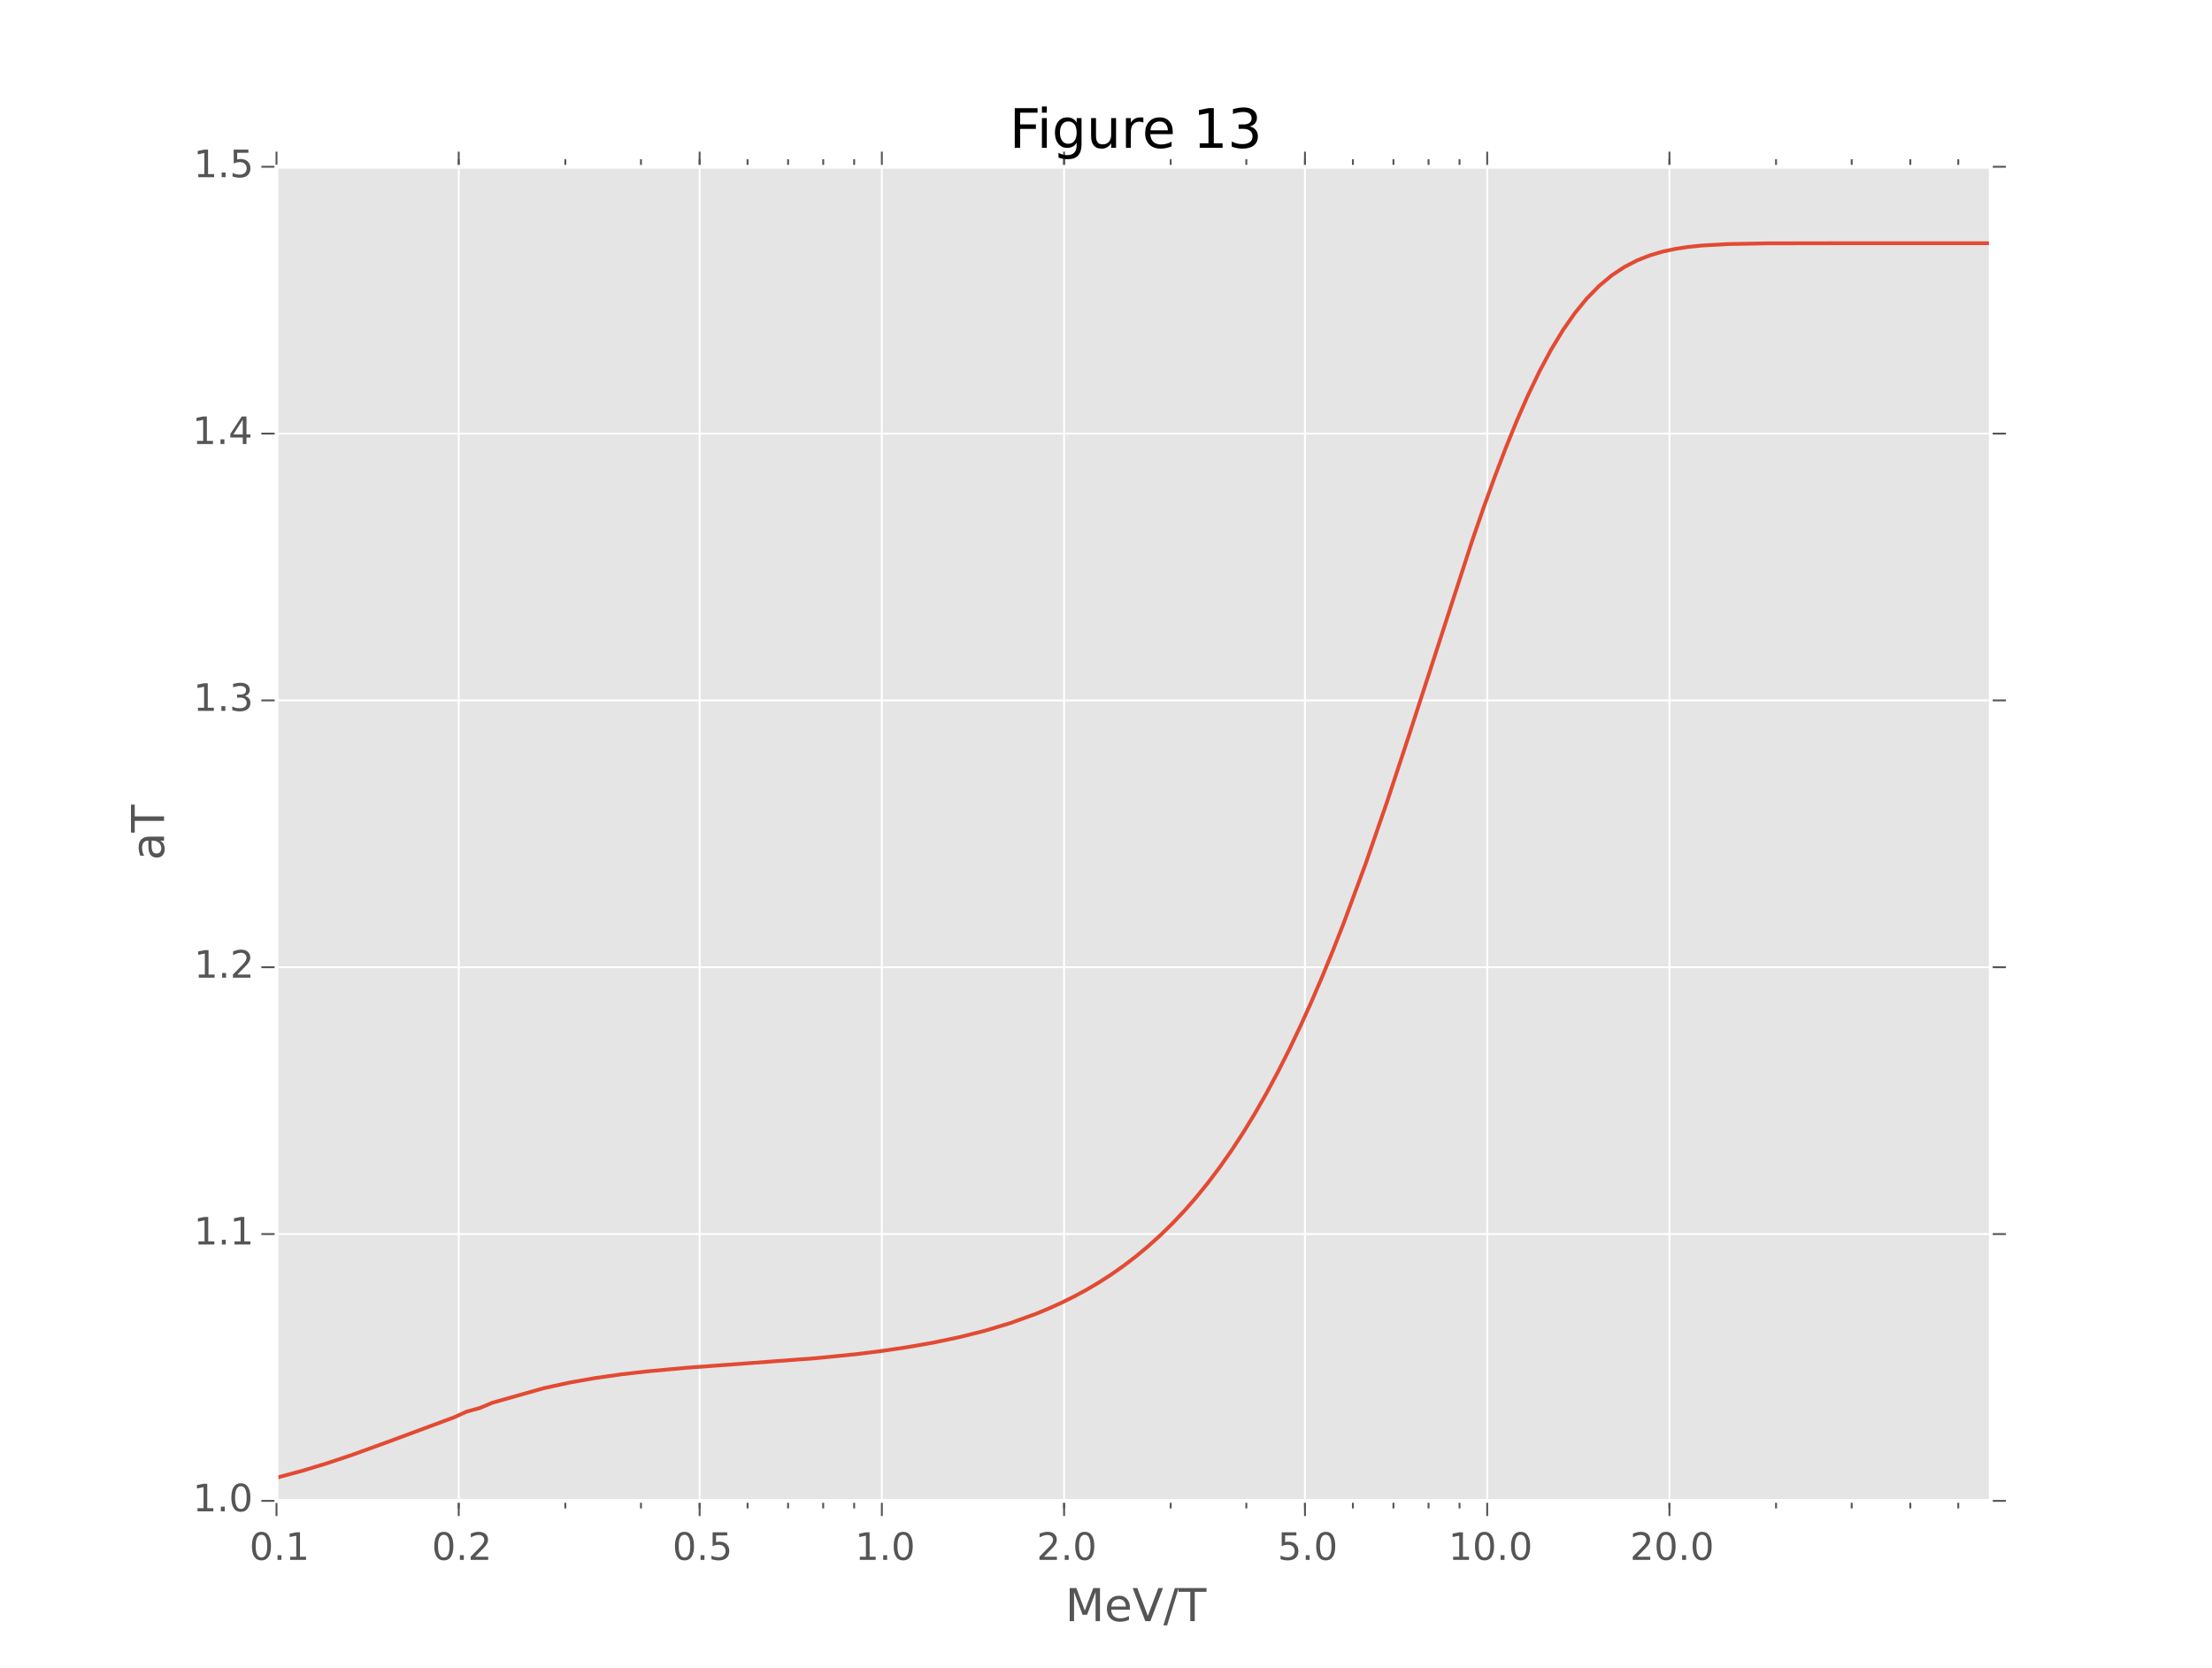
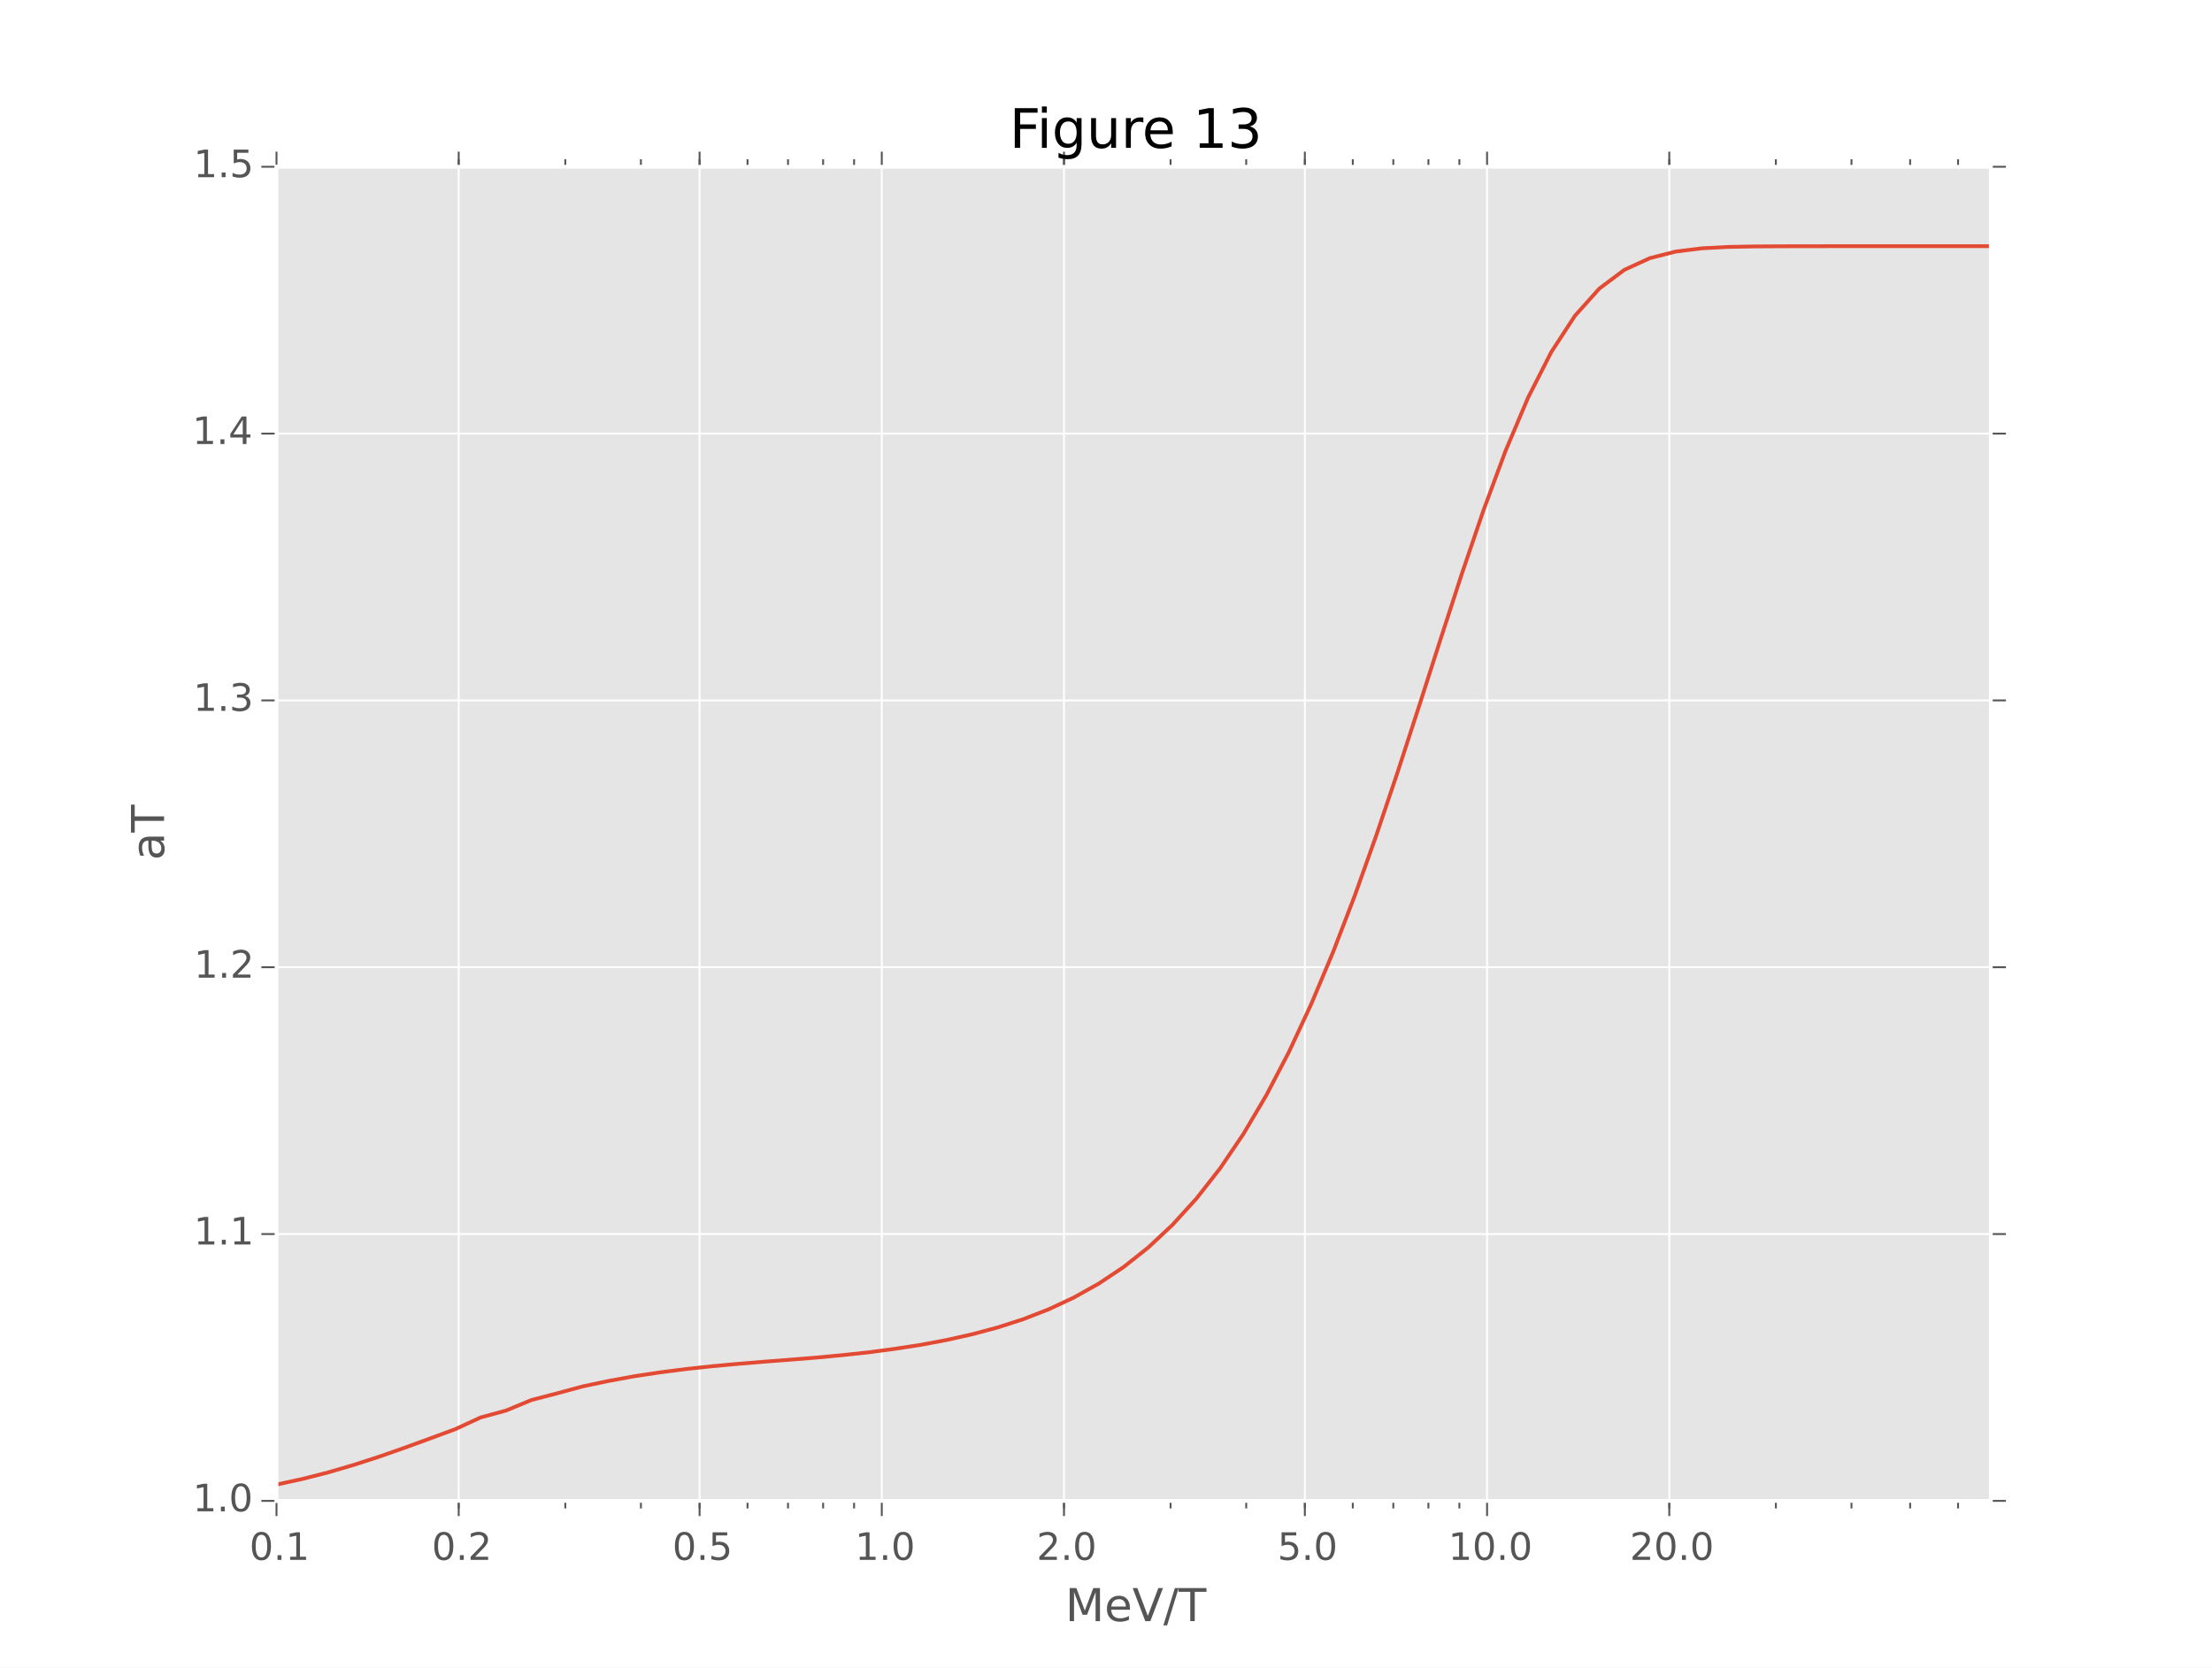
<svg xmlns="http://www.w3.org/2000/svg" xmlns:xlink="http://www.w3.org/1999/xlink" height="441pt" version="1.1" viewBox="0 0 585 441" width="585pt">
  <defs>
    <style type="text/css">
*{stroke-linecap:butt;stroke-linejoin:round;}
  </style>
  </defs>
  <g id="figure_1">
    <g id="patch_1">
      <path d=" M0 441 L585 441 L585 0 L0 0 z " style="fill:#ffffff;" />
    </g>
    <g id="axes_1">
      <g id="patch_2">
        <path d=" M73.125 396.9 L526.5 396.9 L526.5 44.1 L73.125 44.1 z " style="fill:#e5e5e5;" />
      </g>
      <g id="matplotlib.axis_1">
        <g id="xtick_1">
          <g id="line2d_1">
            <path clip-path="url(#p5873ec822d)" d=" M73.125 396.9 L73.125 44.1" style="fill:none;stroke:#ffffff;stroke-linecap:square;stroke-width:0.5;" />
          </g>
          <g id="line2d_2">
            <defs>
              <path d=" M0 0 L0 4" id="m64c3aef5f4" style="stroke:#555555;stroke-width:0.5;" />
            </defs>
            <g>
              <use style="fill:#555555;stroke:#555555;stroke-width:0.5;" x="73.125" xlink:href="#m64c3aef5f4" y="396.9" />
            </g>
          </g>
          <g id="line2d_3">
            <defs>
              <path d=" M0 0 L0 -4" id="m91191bb255" style="stroke:#555555;stroke-width:0.5;" />
            </defs>
            <g>
              <use style="fill:#555555;stroke:#555555;stroke-width:0.5;" x="73.125" xlink:href="#m91191bb255" y="44.1" />
            </g>
          </g>
          <g id="text_1">
            <defs>
              <path d=" M31.781 66.406 Q24.172 66.406 20.328 58.906 Q16.5 51.422 16.5 36.375 Q16.5 21.391 20.328 13.891 Q24.172 6.391 31.781 6.391 Q39.453 6.391 43.281 13.891 Q47.125 21.391 47.125 36.375 Q47.125 51.422 43.281 58.906 Q39.453 66.406 31.781 66.406 M31.781 74.219 Q44.047 74.219 50.516 64.516 Q56.984 54.828 56.984 36.375 Q56.984 17.969 50.516 8.266 Q44.047 -1.422 31.781 -1.422 Q19.531 -1.422 13.062 8.266 Q6.594 17.969 6.594 36.375 Q6.594 54.828 13.062 64.516 Q19.531 74.219 31.781 74.219" id="BitstreamVeraSans-Roman-30" />
              <path d=" M12.406 8.297 L28.516 8.297 L28.516 63.922 L10.984 60.406 L10.984 69.391 L28.422 72.906 L38.281 72.906 L38.281 8.297 L54.391 8.297 L54.391 0 L12.406 0 z " id="BitstreamVeraSans-Roman-31" />
              <path d=" M10.688 12.406 L21 12.406 L21 0 L10.688 0 z " id="BitstreamVeraSans-Roman-2e" />
            </defs>
            <g style="fill:#555555;" transform="translate(65.96484 412.4984)scale(0.1 -0.1)">
              <use xlink:href="#BitstreamVeraSans-Roman-30" />
              <use x="63.623" xlink:href="#BitstreamVeraSans-Roman-2e" />
              <use x="95.41" xlink:href="#BitstreamVeraSans-Roman-31" />
            </g>
          </g>
        </g>
        <g id="xtick_2">
          <g id="line2d_4">
-             <path clip-path="url(#p5873ec822d)" d=" M121.319 396.9 L121.319 44.1" style="fill:none;stroke:#ffffff;stroke-linecap:square;stroke-width:0.5;" />
+             <path clip-path="url(#p5873ec822d)" d=" M121.313 396.9 L121.313 44.1" style="fill:none;stroke:#ffffff;stroke-linecap:square;stroke-width:0.5;" />
          </g>
          <g id="line2d_5">
            <g>
-               <use style="fill:#555555;stroke:#555555;stroke-width:0.5;" x="121.319" xlink:href="#m64c3aef5f4" y="396.9" />
+               <use style="fill:#555555;stroke:#555555;stroke-width:0.5;" x="121.313" xlink:href="#m64c3aef5f4" y="396.9" />
            </g>
          </g>
          <g id="line2d_6">
            <g>
-               <use style="fill:#555555;stroke:#555555;stroke-width:0.5;" x="121.319" xlink:href="#m91191bb255" y="44.1" />
+               <use style="fill:#555555;stroke:#555555;stroke-width:0.5;" x="121.313" xlink:href="#m91191bb255" y="44.1" />
            </g>
          </g>
          <g id="text_2">
            <defs>
              <path d=" M19.188 8.297 L53.609 8.297 L53.609 0 L7.328 0 L7.328 8.297 Q12.938 14.109 22.625 23.891 Q32.328 33.688 34.812 36.531 Q39.547 41.844 41.422 45.531 Q43.312 49.219 43.312 52.781 Q43.312 58.594 39.234 62.25 Q35.156 65.922 28.609 65.922 Q23.969 65.922 18.812 64.312 Q13.672 62.703 7.812 59.422 L7.812 69.391 Q13.766 71.781 18.938 73 Q24.125 74.219 28.422 74.219 Q39.75 74.219 46.484 68.547 Q53.219 62.891 53.219 53.422 Q53.219 48.922 51.531 44.891 Q49.859 40.875 45.406 35.406 Q44.188 33.984 37.641 27.219 Q31.109 20.453 19.188 8.297" id="BitstreamVeraSans-Roman-32" />
            </defs>
-             <g style="fill:#555555;" transform="translate(114.1977 412.4984)scale(0.1 -0.1)">
+             <g style="fill:#555555;" transform="translate(114.1921 412.4984)scale(0.1 -0.1)">
              <use xlink:href="#BitstreamVeraSans-Roman-30" />
              <use x="63.623" xlink:href="#BitstreamVeraSans-Roman-2e" />
              <use x="95.41" xlink:href="#BitstreamVeraSans-Roman-32" />
            </g>
          </g>
        </g>
        <g id="xtick_3">
          <g id="line2d_7">
-             <path clip-path="url(#p5873ec822d)" d=" M185.027 396.9 L185.027 44.1" style="fill:none;stroke:#ffffff;stroke-linecap:square;stroke-width:0.5;" />
+             <path clip-path="url(#p5873ec822d)" d=" M185.015 396.9 L185.015 44.1" style="fill:none;stroke:#ffffff;stroke-linecap:square;stroke-width:0.5;" />
          </g>
          <g id="line2d_8">
            <g>
-               <use style="fill:#555555;stroke:#555555;stroke-width:0.5;" x="185.027" xlink:href="#m64c3aef5f4" y="396.9" />
+               <use style="fill:#555555;stroke:#555555;stroke-width:0.5;" x="185.015" xlink:href="#m64c3aef5f4" y="396.9" />
            </g>
          </g>
          <g id="line2d_9">
            <g>
-               <use style="fill:#555555;stroke:#555555;stroke-width:0.5;" x="185.027" xlink:href="#m91191bb255" y="44.1" />
+               <use style="fill:#555555;stroke:#555555;stroke-width:0.5;" x="185.015" xlink:href="#m91191bb255" y="44.1" />
            </g>
          </g>
          <g id="text_3">
            <defs>
              <path d=" M10.797 72.906 L49.516 72.906 L49.516 64.594 L19.828 64.594 L19.828 46.734 Q21.969 47.469 24.109 47.828 Q26.266 48.188 28.422 48.188 Q40.625 48.188 47.75 41.5 Q54.891 34.812 54.891 23.391 Q54.891 11.625 47.562 5.094 Q40.234 -1.422 26.906 -1.422 Q22.312 -1.422 17.547 -0.641 Q12.797 0.141 7.719 1.703 L7.719 11.625 Q12.109 9.234 16.797 8.062 Q21.484 6.891 26.703 6.891 Q35.156 6.891 40.078 11.328 Q45.016 15.766 45.016 23.391 Q45.016 31 40.078 35.438 Q35.156 39.891 26.703 39.891 Q22.75 39.891 18.812 39.016 Q14.891 38.141 10.797 36.281 z " id="BitstreamVeraSans-Roman-35" />
            </defs>
-             <g style="fill:#555555;" transform="translate(177.8423 412.4984)scale(0.1 -0.1)">
+             <g style="fill:#555555;" transform="translate(177.8294 412.4984)scale(0.1 -0.1)">
              <use xlink:href="#BitstreamVeraSans-Roman-30" />
              <use x="63.623" xlink:href="#BitstreamVeraSans-Roman-2e" />
              <use x="95.41" xlink:href="#BitstreamVeraSans-Roman-35" />
            </g>
          </g>
        </g>
        <g id="xtick_4">
          <g id="line2d_10">
-             <path clip-path="url(#p5873ec822d)" d=" M233.221 396.9 L233.221 44.1" style="fill:none;stroke:#ffffff;stroke-linecap:square;stroke-width:0.5;" />
+             <path clip-path="url(#p5873ec822d)" d=" M233.203 396.9 L233.203 44.1" style="fill:none;stroke:#ffffff;stroke-linecap:square;stroke-width:0.5;" />
          </g>
          <g id="line2d_11">
            <g>
-               <use style="fill:#555555;stroke:#555555;stroke-width:0.5;" x="233.221" xlink:href="#m64c3aef5f4" y="396.9" />
+               <use style="fill:#555555;stroke:#555555;stroke-width:0.5;" x="233.203" xlink:href="#m64c3aef5f4" y="396.9" />
            </g>
          </g>
          <g id="line2d_12">
            <g>
-               <use style="fill:#555555;stroke:#555555;stroke-width:0.5;" x="233.221" xlink:href="#m91191bb255" y="44.1" />
+               <use style="fill:#555555;stroke:#555555;stroke-width:0.5;" x="233.203" xlink:href="#m91191bb255" y="44.1" />
            </g>
          </g>
          <g id="text_4">
-             <g style="fill:#555555;" transform="translate(226.1509 412.4984)scale(0.1 -0.1)">
+             <g style="fill:#555555;" transform="translate(226.1324 412.4984)scale(0.1 -0.1)">
              <use xlink:href="#BitstreamVeraSans-Roman-31" />
              <use x="63.623" xlink:href="#BitstreamVeraSans-Roman-2e" />
              <use x="95.41" xlink:href="#BitstreamVeraSans-Roman-30" />
            </g>
          </g>
        </g>
        <g id="xtick_5">
          <g id="line2d_13">
-             <path clip-path="url(#p5873ec822d)" d=" M281.415 396.9 L281.415 44.1" style="fill:none;stroke:#ffffff;stroke-linecap:square;stroke-width:0.5;" />
+             <path clip-path="url(#p5873ec822d)" d=" M281.391 396.9 L281.391 44.1" style="fill:none;stroke:#ffffff;stroke-linecap:square;stroke-width:0.5;" />
          </g>
          <g id="line2d_14">
            <g>
-               <use style="fill:#555555;stroke:#555555;stroke-width:0.5;" x="281.415" xlink:href="#m64c3aef5f4" y="396.9" />
+               <use style="fill:#555555;stroke:#555555;stroke-width:0.5;" x="281.391" xlink:href="#m64c3aef5f4" y="396.9" />
            </g>
          </g>
          <g id="line2d_15">
            <g>
-               <use style="fill:#555555;stroke:#555555;stroke-width:0.5;" x="281.415" xlink:href="#m91191bb255" y="44.1" />
+               <use style="fill:#555555;stroke:#555555;stroke-width:0.5;" x="281.391" xlink:href="#m91191bb255" y="44.1" />
            </g>
          </g>
          <g id="text_5">
-             <g style="fill:#555555;" transform="translate(274.1618 412.4984)scale(0.1 -0.1)">
+             <g style="fill:#555555;" transform="translate(274.1378 412.4984)scale(0.1 -0.1)">
              <use xlink:href="#BitstreamVeraSans-Roman-32" />
              <use x="63.623" xlink:href="#BitstreamVeraSans-Roman-2e" />
              <use x="95.41" xlink:href="#BitstreamVeraSans-Roman-30" />
            </g>
          </g>
        </g>
        <g id="xtick_6">
          <g id="line2d_16">
-             <path clip-path="url(#p5873ec822d)" d=" M345.124 396.9 L345.124 44.1" style="fill:none;stroke:#ffffff;stroke-linecap:square;stroke-width:0.5;" />
+             <path clip-path="url(#p5873ec822d)" d=" M345.092 396.9 L345.092 44.1" style="fill:none;stroke:#ffffff;stroke-linecap:square;stroke-width:0.5;" />
          </g>
          <g id="line2d_17">
            <g>
-               <use style="fill:#555555;stroke:#555555;stroke-width:0.5;" x="345.124" xlink:href="#m64c3aef5f4" y="396.9" />
+               <use style="fill:#555555;stroke:#555555;stroke-width:0.5;" x="345.092" xlink:href="#m64c3aef5f4" y="396.9" />
            </g>
          </g>
          <g id="line2d_18">
            <g>
-               <use style="fill:#555555;stroke:#555555;stroke-width:0.5;" x="345.124" xlink:href="#m91191bb255" y="44.1" />
+               <use style="fill:#555555;stroke:#555555;stroke-width:0.5;" x="345.092" xlink:href="#m91191bb255" y="44.1" />
            </g>
          </g>
          <g id="text_6">
-             <g style="fill:#555555;" transform="translate(337.89 412.4984)scale(0.1 -0.1)">
+             <g style="fill:#555555;" transform="translate(337.8587 412.4984)scale(0.1 -0.1)">
              <use xlink:href="#BitstreamVeraSans-Roman-35" />
              <use x="63.623" xlink:href="#BitstreamVeraSans-Roman-2e" />
              <use x="95.41" xlink:href="#BitstreamVeraSans-Roman-30" />
            </g>
          </g>
        </g>
        <g id="xtick_7">
          <g id="line2d_19">
-             <path clip-path="url(#p5873ec822d)" d=" M393.317 396.9 L393.317 44.1" style="fill:none;stroke:#ffffff;stroke-linecap:square;stroke-width:0.5;" />
+             <path clip-path="url(#p5873ec822d)" d=" M393.28 396.9 L393.28 44.1" style="fill:none;stroke:#ffffff;stroke-linecap:square;stroke-width:0.5;" />
          </g>
          <g id="line2d_20">
            <g>
-               <use style="fill:#555555;stroke:#555555;stroke-width:0.5;" x="393.317" xlink:href="#m64c3aef5f4" y="396.9" />
+               <use style="fill:#555555;stroke:#555555;stroke-width:0.5;" x="393.28" xlink:href="#m64c3aef5f4" y="396.9" />
            </g>
          </g>
          <g id="line2d_21">
            <g>
-               <use style="fill:#555555;stroke:#555555;stroke-width:0.5;" x="393.317" xlink:href="#m91191bb255" y="44.1" />
+               <use style="fill:#555555;stroke:#555555;stroke-width:0.5;" x="393.28" xlink:href="#m91191bb255" y="44.1" />
            </g>
          </g>
          <g id="text_7">
-             <g style="fill:#555555;" transform="translate(383.0658 412.4984)scale(0.1 -0.1)">
+             <g style="fill:#555555;" transform="translate(383.0289 412.4984)scale(0.1 -0.1)">
              <use xlink:href="#BitstreamVeraSans-Roman-31" />
              <use x="63.623" xlink:href="#BitstreamVeraSans-Roman-30" />
              <use x="127.246" xlink:href="#BitstreamVeraSans-Roman-2e" />
              <use x="159.033" xlink:href="#BitstreamVeraSans-Roman-30" />
            </g>
          </g>
        </g>
        <g id="xtick_8">
          <g id="line2d_22">
-             <path clip-path="url(#p5873ec822d)" d=" M441.511 396.9 L441.511 44.1" style="fill:none;stroke:#ffffff;stroke-linecap:square;stroke-width:0.5;" />
+             <path clip-path="url(#p5873ec822d)" d=" M441.469 396.9 L441.469 44.1" style="fill:none;stroke:#ffffff;stroke-linecap:square;stroke-width:0.5;" />
          </g>
          <g id="line2d_23">
            <g>
-               <use style="fill:#555555;stroke:#555555;stroke-width:0.5;" x="441.511" xlink:href="#m64c3aef5f4" y="396.9" />
+               <use style="fill:#555555;stroke:#555555;stroke-width:0.5;" x="441.469" xlink:href="#m64c3aef5f4" y="396.9" />
            </g>
          </g>
          <g id="line2d_24">
            <g>
-               <use style="fill:#555555;stroke:#555555;stroke-width:0.5;" x="441.511" xlink:href="#m91191bb255" y="44.1" />
+               <use style="fill:#555555;stroke:#555555;stroke-width:0.5;" x="441.469" xlink:href="#m91191bb255" y="44.1" />
            </g>
          </g>
          <g id="text_8">
-             <g style="fill:#555555;" transform="translate(431.0768 412.4984)scale(0.1 -0.1)">
+             <g style="fill:#555555;" transform="translate(431.0343 412.4984)scale(0.1 -0.1)">
              <use xlink:href="#BitstreamVeraSans-Roman-32" />
              <use x="63.623" xlink:href="#BitstreamVeraSans-Roman-30" />
              <use x="127.246" xlink:href="#BitstreamVeraSans-Roman-2e" />
              <use x="159.033" xlink:href="#BitstreamVeraSans-Roman-30" />
            </g>
          </g>
        </g>
        <g id="xtick_9">
          <g id="line2d_25">
            <defs>
              <path d=" M0 0 L0 2" id="m7c1be8cc89" style="stroke:#555555;stroke-width:0.5;" />
            </defs>
            <g>
-               <use style="fill:#555555;stroke:#555555;stroke-width:0.5;" x="121.319" xlink:href="#m7c1be8cc89" y="396.9" />
+               <use style="fill:#555555;stroke:#555555;stroke-width:0.5;" x="121.313" xlink:href="#m7c1be8cc89" y="396.9" />
            </g>
          </g>
          <g id="line2d_26">
            <defs>
              <path d=" M0 0 L0 -2" id="m590dc32cdf" style="stroke:#555555;stroke-width:0.5;" />
            </defs>
            <g>
-               <use style="fill:#555555;stroke:#555555;stroke-width:0.5;" x="121.319" xlink:href="#m590dc32cdf" y="44.1" />
+               <use style="fill:#555555;stroke:#555555;stroke-width:0.5;" x="121.313" xlink:href="#m590dc32cdf" y="44.1" />
            </g>
          </g>
        </g>
        <g id="xtick_10">
          <g id="line2d_27">
            <g>
-               <use style="fill:#555555;stroke:#555555;stroke-width:0.5;" x="149.51" xlink:href="#m7c1be8cc89" y="396.9" />
+               <use style="fill:#555555;stroke:#555555;stroke-width:0.5;" x="149.501" xlink:href="#m7c1be8cc89" y="396.9" />
            </g>
          </g>
          <g id="line2d_28">
            <g>
-               <use style="fill:#555555;stroke:#555555;stroke-width:0.5;" x="149.51" xlink:href="#m590dc32cdf" y="44.1" />
+               <use style="fill:#555555;stroke:#555555;stroke-width:0.5;" x="149.501" xlink:href="#m590dc32cdf" y="44.1" />
            </g>
          </g>
        </g>
        <g id="xtick_11">
          <g id="line2d_29">
            <g>
-               <use style="fill:#555555;stroke:#555555;stroke-width:0.5;" x="169.513" xlink:href="#m7c1be8cc89" y="396.9" />
+               <use style="fill:#555555;stroke:#555555;stroke-width:0.5;" x="169.501" xlink:href="#m7c1be8cc89" y="396.9" />
            </g>
          </g>
          <g id="line2d_30">
            <g>
-               <use style="fill:#555555;stroke:#555555;stroke-width:0.5;" x="169.513" xlink:href="#m590dc32cdf" y="44.1" />
+               <use style="fill:#555555;stroke:#555555;stroke-width:0.5;" x="169.501" xlink:href="#m590dc32cdf" y="44.1" />
            </g>
          </g>
        </g>
        <g id="xtick_12">
          <g id="line2d_31">
            <g>
-               <use style="fill:#555555;stroke:#555555;stroke-width:0.5;" x="185.027" xlink:href="#m7c1be8cc89" y="396.9" />
+               <use style="fill:#555555;stroke:#555555;stroke-width:0.5;" x="185.015" xlink:href="#m7c1be8cc89" y="396.9" />
            </g>
          </g>
          <g id="line2d_32">
            <g>
-               <use style="fill:#555555;stroke:#555555;stroke-width:0.5;" x="185.027" xlink:href="#m590dc32cdf" y="44.1" />
+               <use style="fill:#555555;stroke:#555555;stroke-width:0.5;" x="185.015" xlink:href="#m590dc32cdf" y="44.1" />
            </g>
          </g>
        </g>
        <g id="xtick_13">
          <g id="line2d_33">
            <g>
-               <use style="fill:#555555;stroke:#555555;stroke-width:0.5;" x="197.704" xlink:href="#m7c1be8cc89" y="396.9" />
+               <use style="fill:#555555;stroke:#555555;stroke-width:0.5;" x="197.69" xlink:href="#m7c1be8cc89" y="396.9" />
            </g>
          </g>
          <g id="line2d_34">
            <g>
-               <use style="fill:#555555;stroke:#555555;stroke-width:0.5;" x="197.704" xlink:href="#m590dc32cdf" y="44.1" />
+               <use style="fill:#555555;stroke:#555555;stroke-width:0.5;" x="197.69" xlink:href="#m590dc32cdf" y="44.1" />
            </g>
          </g>
        </g>
        <g id="xtick_14">
          <g id="line2d_35">
            <g>
-               <use style="fill:#555555;stroke:#555555;stroke-width:0.5;" x="208.422" xlink:href="#m7c1be8cc89" y="396.9" />
+               <use style="fill:#555555;stroke:#555555;stroke-width:0.5;" x="208.406" xlink:href="#m7c1be8cc89" y="396.9" />
            </g>
          </g>
          <g id="line2d_36">
            <g>
-               <use style="fill:#555555;stroke:#555555;stroke-width:0.5;" x="208.422" xlink:href="#m590dc32cdf" y="44.1" />
+               <use style="fill:#555555;stroke:#555555;stroke-width:0.5;" x="208.406" xlink:href="#m590dc32cdf" y="44.1" />
            </g>
          </g>
        </g>
        <g id="xtick_15">
          <g id="line2d_37">
            <g>
-               <use style="fill:#555555;stroke:#555555;stroke-width:0.5;" x="217.706" xlink:href="#m7c1be8cc89" y="396.9" />
+               <use style="fill:#555555;stroke:#555555;stroke-width:0.5;" x="217.69" xlink:href="#m7c1be8cc89" y="396.9" />
            </g>
          </g>
          <g id="line2d_38">
            <g>
-               <use style="fill:#555555;stroke:#555555;stroke-width:0.5;" x="217.706" xlink:href="#m590dc32cdf" y="44.1" />
+               <use style="fill:#555555;stroke:#555555;stroke-width:0.5;" x="217.69" xlink:href="#m590dc32cdf" y="44.1" />
            </g>
          </g>
        </g>
        <g id="xtick_16">
          <g id="line2d_39">
            <g>
-               <use style="fill:#555555;stroke:#555555;stroke-width:0.5;" x="225.896" xlink:href="#m7c1be8cc89" y="396.9" />
+               <use style="fill:#555555;stroke:#555555;stroke-width:0.5;" x="225.878" xlink:href="#m7c1be8cc89" y="396.9" />
            </g>
          </g>
          <g id="line2d_40">
            <g>
-               <use style="fill:#555555;stroke:#555555;stroke-width:0.5;" x="225.896" xlink:href="#m590dc32cdf" y="44.1" />
+               <use style="fill:#555555;stroke:#555555;stroke-width:0.5;" x="225.878" xlink:href="#m590dc32cdf" y="44.1" />
            </g>
          </g>
        </g>
        <g id="xtick_17">
          <g id="line2d_41">
            <g>
-               <use style="fill:#555555;stroke:#555555;stroke-width:0.5;" x="281.415" xlink:href="#m7c1be8cc89" y="396.9" />
+               <use style="fill:#555555;stroke:#555555;stroke-width:0.5;" x="281.391" xlink:href="#m7c1be8cc89" y="396.9" />
            </g>
          </g>
          <g id="line2d_42">
            <g>
-               <use style="fill:#555555;stroke:#555555;stroke-width:0.5;" x="281.415" xlink:href="#m590dc32cdf" y="44.1" />
+               <use style="fill:#555555;stroke:#555555;stroke-width:0.5;" x="281.391" xlink:href="#m590dc32cdf" y="44.1" />
            </g>
          </g>
        </g>
        <g id="xtick_18">
          <g id="line2d_43">
            <g>
-               <use style="fill:#555555;stroke:#555555;stroke-width:0.5;" x="309.606" xlink:href="#m7c1be8cc89" y="396.9" />
+               <use style="fill:#555555;stroke:#555555;stroke-width:0.5;" x="309.579" xlink:href="#m7c1be8cc89" y="396.9" />
            </g>
          </g>
          <g id="line2d_44">
            <g>
-               <use style="fill:#555555;stroke:#555555;stroke-width:0.5;" x="309.606" xlink:href="#m590dc32cdf" y="44.1" />
+               <use style="fill:#555555;stroke:#555555;stroke-width:0.5;" x="309.579" xlink:href="#m590dc32cdf" y="44.1" />
            </g>
          </g>
        </g>
        <g id="xtick_19">
          <g id="line2d_45">
            <g>
-               <use style="fill:#555555;stroke:#555555;stroke-width:0.5;" x="329.609" xlink:href="#m7c1be8cc89" y="396.9" />
+               <use style="fill:#555555;stroke:#555555;stroke-width:0.5;" x="329.579" xlink:href="#m7c1be8cc89" y="396.9" />
            </g>
          </g>
          <g id="line2d_46">
            <g>
-               <use style="fill:#555555;stroke:#555555;stroke-width:0.5;" x="329.609" xlink:href="#m590dc32cdf" y="44.1" />
+               <use style="fill:#555555;stroke:#555555;stroke-width:0.5;" x="329.579" xlink:href="#m590dc32cdf" y="44.1" />
            </g>
          </g>
        </g>
        <g id="xtick_20">
          <g id="line2d_47">
            <g>
-               <use style="fill:#555555;stroke:#555555;stroke-width:0.5;" x="345.124" xlink:href="#m7c1be8cc89" y="396.9" />
+               <use style="fill:#555555;stroke:#555555;stroke-width:0.5;" x="345.092" xlink:href="#m7c1be8cc89" y="396.9" />
            </g>
          </g>
          <g id="line2d_48">
            <g>
-               <use style="fill:#555555;stroke:#555555;stroke-width:0.5;" x="345.124" xlink:href="#m590dc32cdf" y="44.1" />
+               <use style="fill:#555555;stroke:#555555;stroke-width:0.5;" x="345.092" xlink:href="#m590dc32cdf" y="44.1" />
            </g>
          </g>
        </g>
        <g id="xtick_21">
          <g id="line2d_49">
            <g>
-               <use style="fill:#555555;stroke:#555555;stroke-width:0.5;" x="357.8" xlink:href="#m7c1be8cc89" y="396.9" />
+               <use style="fill:#555555;stroke:#555555;stroke-width:0.5;" x="357.767" xlink:href="#m7c1be8cc89" y="396.9" />
            </g>
          </g>
          <g id="line2d_50">
            <g>
-               <use style="fill:#555555;stroke:#555555;stroke-width:0.5;" x="357.8" xlink:href="#m590dc32cdf" y="44.1" />
+               <use style="fill:#555555;stroke:#555555;stroke-width:0.5;" x="357.767" xlink:href="#m590dc32cdf" y="44.1" />
            </g>
          </g>
        </g>
        <g id="xtick_22">
          <g id="line2d_51">
            <g>
-               <use style="fill:#555555;stroke:#555555;stroke-width:0.5;" x="368.518" xlink:href="#m7c1be8cc89" y="396.9" />
+               <use style="fill:#555555;stroke:#555555;stroke-width:0.5;" x="368.484" xlink:href="#m7c1be8cc89" y="396.9" />
            </g>
          </g>
          <g id="line2d_52">
            <g>
-               <use style="fill:#555555;stroke:#555555;stroke-width:0.5;" x="368.518" xlink:href="#m590dc32cdf" y="44.1" />
+               <use style="fill:#555555;stroke:#555555;stroke-width:0.5;" x="368.484" xlink:href="#m590dc32cdf" y="44.1" />
            </g>
          </g>
        </g>
        <g id="xtick_23">
          <g id="line2d_53">
            <g>
-               <use style="fill:#555555;stroke:#555555;stroke-width:0.5;" x="377.802" xlink:href="#m7c1be8cc89" y="396.9" />
+               <use style="fill:#555555;stroke:#555555;stroke-width:0.5;" x="377.767" xlink:href="#m7c1be8cc89" y="396.9" />
            </g>
          </g>
          <g id="line2d_54">
            <g>
-               <use style="fill:#555555;stroke:#555555;stroke-width:0.5;" x="377.802" xlink:href="#m590dc32cdf" y="44.1" />
+               <use style="fill:#555555;stroke:#555555;stroke-width:0.5;" x="377.767" xlink:href="#m590dc32cdf" y="44.1" />
            </g>
          </g>
        </g>
        <g id="xtick_24">
          <g id="line2d_55">
            <g>
-               <use style="fill:#555555;stroke:#555555;stroke-width:0.5;" x="385.992" xlink:href="#m7c1be8cc89" y="396.9" />
+               <use style="fill:#555555;stroke:#555555;stroke-width:0.5;" x="385.956" xlink:href="#m7c1be8cc89" y="396.9" />
            </g>
          </g>
          <g id="line2d_56">
            <g>
-               <use style="fill:#555555;stroke:#555555;stroke-width:0.5;" x="385.992" xlink:href="#m590dc32cdf" y="44.1" />
+               <use style="fill:#555555;stroke:#555555;stroke-width:0.5;" x="385.956" xlink:href="#m590dc32cdf" y="44.1" />
            </g>
          </g>
        </g>
        <g id="xtick_25">
          <g id="line2d_57">
            <g>
-               <use style="fill:#555555;stroke:#555555;stroke-width:0.5;" x="441.511" xlink:href="#m7c1be8cc89" y="396.9" />
+               <use style="fill:#555555;stroke:#555555;stroke-width:0.5;" x="441.469" xlink:href="#m7c1be8cc89" y="396.9" />
            </g>
          </g>
          <g id="line2d_58">
            <g>
-               <use style="fill:#555555;stroke:#555555;stroke-width:0.5;" x="441.511" xlink:href="#m590dc32cdf" y="44.1" />
+               <use style="fill:#555555;stroke:#555555;stroke-width:0.5;" x="441.469" xlink:href="#m590dc32cdf" y="44.1" />
            </g>
          </g>
        </g>
        <g id="xtick_26">
          <g id="line2d_59">
            <g>
-               <use style="fill:#555555;stroke:#555555;stroke-width:0.5;" x="469.703" xlink:href="#m7c1be8cc89" y="396.9" />
+               <use style="fill:#555555;stroke:#555555;stroke-width:0.5;" x="469.657" xlink:href="#m7c1be8cc89" y="396.9" />
            </g>
          </g>
          <g id="line2d_60">
            <g>
-               <use style="fill:#555555;stroke:#555555;stroke-width:0.5;" x="469.703" xlink:href="#m590dc32cdf" y="44.1" />
+               <use style="fill:#555555;stroke:#555555;stroke-width:0.5;" x="469.657" xlink:href="#m590dc32cdf" y="44.1" />
            </g>
          </g>
        </g>
        <g id="xtick_27">
          <g id="line2d_61">
            <g>
-               <use style="fill:#555555;stroke:#555555;stroke-width:0.5;" x="489.705" xlink:href="#m7c1be8cc89" y="396.9" />
+               <use style="fill:#555555;stroke:#555555;stroke-width:0.5;" x="489.657" xlink:href="#m7c1be8cc89" y="396.9" />
            </g>
          </g>
          <g id="line2d_62">
            <g>
-               <use style="fill:#555555;stroke:#555555;stroke-width:0.5;" x="489.705" xlink:href="#m590dc32cdf" y="44.1" />
+               <use style="fill:#555555;stroke:#555555;stroke-width:0.5;" x="489.657" xlink:href="#m590dc32cdf" y="44.1" />
            </g>
          </g>
        </g>
        <g id="xtick_28">
          <g id="line2d_63">
            <g>
-               <use style="fill:#555555;stroke:#555555;stroke-width:0.5;" x="505.22" xlink:href="#m7c1be8cc89" y="396.9" />
+               <use style="fill:#555555;stroke:#555555;stroke-width:0.5;" x="505.17" xlink:href="#m7c1be8cc89" y="396.9" />
            </g>
          </g>
          <g id="line2d_64">
            <g>
-               <use style="fill:#555555;stroke:#555555;stroke-width:0.5;" x="505.22" xlink:href="#m590dc32cdf" y="44.1" />
+               <use style="fill:#555555;stroke:#555555;stroke-width:0.5;" x="505.17" xlink:href="#m590dc32cdf" y="44.1" />
            </g>
          </g>
        </g>
        <g id="xtick_29">
          <g id="line2d_65">
            <g>
-               <use style="fill:#555555;stroke:#555555;stroke-width:0.5;" x="517.896" xlink:href="#m7c1be8cc89" y="396.9" />
+               <use style="fill:#555555;stroke:#555555;stroke-width:0.5;" x="517.845" xlink:href="#m7c1be8cc89" y="396.9" />
            </g>
          </g>
          <g id="line2d_66">
            <g>
-               <use style="fill:#555555;stroke:#555555;stroke-width:0.5;" x="517.896" xlink:href="#m590dc32cdf" y="44.1" />
+               <use style="fill:#555555;stroke:#555555;stroke-width:0.5;" x="517.845" xlink:href="#m590dc32cdf" y="44.1" />
            </g>
          </g>
        </g>
        <g id="text_9">
          <defs>
            <path d=" M56.203 29.594 L56.203 25.203 L14.891 25.203 Q15.484 15.922 20.484 11.062 Q25.484 6.203 34.422 6.203 Q39.594 6.203 44.453 7.469 Q49.312 8.734 54.109 11.281 L54.109 2.781 Q49.266 0.734 44.188 -0.344 Q39.109 -1.422 33.891 -1.422 Q20.797 -1.422 13.156 6.188 Q5.516 13.812 5.516 26.812 Q5.516 40.234 12.766 48.109 Q20.016 56 32.328 56 Q43.359 56 49.781 48.891 Q56.203 41.797 56.203 29.594 M47.219 32.234 Q47.125 39.594 43.094 43.984 Q39.062 48.391 32.422 48.391 Q24.906 48.391 20.391 44.141 Q15.875 39.891 15.188 32.172 z " id="BitstreamVeraSans-Roman-65" />
            <path d=" M9.812 72.906 L24.516 72.906 L43.109 23.297 L61.812 72.906 L76.516 72.906 L76.516 0 L66.891 0 L66.891 64.016 L48.094 14.016 L38.188 14.016 L19.391 64.016 L19.391 0 L9.812 0 z " id="BitstreamVeraSans-Roman-4d" />
            <path d=" M-0.297 72.906 L61.375 72.906 L61.375 64.594 L35.5 64.594 L35.5 0 L25.594 0 L25.594 64.594 L-0.297 64.594 z " id="BitstreamVeraSans-Roman-54" />
            <path d=" M28.609 0 L0.781 72.906 L11.078 72.906 L34.188 11.531 L57.328 72.906 L67.578 72.906 L39.797 0 z " id="BitstreamVeraSans-Roman-56" />
            <path d=" M25.391 72.906 L33.688 72.906 L8.297 -9.281 L0 -9.281 z " id="BitstreamVeraSans-Roman-2f" />
          </defs>
          <g style="fill:#555555;" transform="translate(281.7244 428.6963)scale(0.12 -0.12)">
            <use xlink:href="#BitstreamVeraSans-Roman-4d" />
            <use x="86.279" xlink:href="#BitstreamVeraSans-Roman-65" />
            <use x="147.803" xlink:href="#BitstreamVeraSans-Roman-56" />
            <use x="216.211" xlink:href="#BitstreamVeraSans-Roman-2f" />
            <use x="249.902" xlink:href="#BitstreamVeraSans-Roman-54" />
          </g>
        </g>
      </g>
      <g id="matplotlib.axis_2">
        <g id="ytick_1">
          <g id="line2d_67">
            <path clip-path="url(#p5873ec822d)" d=" M73.125 396.9 L526.5 396.9" style="fill:none;stroke:#ffffff;stroke-linecap:square;stroke-width:0.5;" />
          </g>
          <g id="line2d_68">
            <defs>
              <path d=" M0 0 L-4 0" id="mf591f037a3" style="stroke:#555555;stroke-width:0.5;" />
            </defs>
            <g>
              <use style="fill:#555555;stroke:#555555;stroke-width:0.5;" x="73.125" xlink:href="#mf591f037a3" y="396.9" />
            </g>
          </g>
          <g id="line2d_69">
            <defs>
              <path d=" M0 0 L4 0" id="m9430d3eee0" style="stroke:#555555;stroke-width:0.5;" />
            </defs>
            <g>
              <use style="fill:#555555;stroke:#555555;stroke-width:0.5;" x="526.5" xlink:href="#m9430d3eee0" y="396.9" />
            </g>
          </g>
          <g id="text_10">
            <g style="fill:#555555;" transform="translate(50.98438 399.6594)scale(0.1 -0.1)">
              <use xlink:href="#BitstreamVeraSans-Roman-31" />
              <use x="63.623" xlink:href="#BitstreamVeraSans-Roman-2e" />
              <use x="95.41" xlink:href="#BitstreamVeraSans-Roman-30" />
            </g>
          </g>
        </g>
        <g id="ytick_2">
          <g id="line2d_70">
            <path clip-path="url(#p5873ec822d)" d=" M73.125 326.34 L526.5 326.34" style="fill:none;stroke:#ffffff;stroke-linecap:square;stroke-width:0.5;" />
          </g>
          <g id="line2d_71">
            <g>
              <use style="fill:#555555;stroke:#555555;stroke-width:0.5;" x="73.125" xlink:href="#mf591f037a3" y="326.34" />
            </g>
          </g>
          <g id="line2d_72">
            <g>
              <use style="fill:#555555;stroke:#555555;stroke-width:0.5;" x="526.5" xlink:href="#m9430d3eee0" y="326.34" />
            </g>
          </g>
          <g id="text_11">
            <g style="fill:#555555;" transform="translate(51.24375 329.0994)scale(0.1 -0.1)">
              <use xlink:href="#BitstreamVeraSans-Roman-31" />
              <use x="63.623" xlink:href="#BitstreamVeraSans-Roman-2e" />
              <use x="95.41" xlink:href="#BitstreamVeraSans-Roman-31" />
            </g>
          </g>
        </g>
        <g id="ytick_3">
          <g id="line2d_73">
            <path clip-path="url(#p5873ec822d)" d=" M73.125 255.78 L526.5 255.78" style="fill:none;stroke:#ffffff;stroke-linecap:square;stroke-width:0.5;" />
          </g>
          <g id="line2d_74">
            <g>
              <use style="fill:#555555;stroke:#555555;stroke-width:0.5;" x="73.125" xlink:href="#mf591f037a3" y="255.78" />
            </g>
          </g>
          <g id="line2d_75">
            <g>
              <use style="fill:#555555;stroke:#555555;stroke-width:0.5;" x="526.5" xlink:href="#m9430d3eee0" y="255.78" />
            </g>
          </g>
          <g id="text_12">
            <g style="fill:#555555;" transform="translate(51.32187 258.5394)scale(0.1 -0.1)">
              <use xlink:href="#BitstreamVeraSans-Roman-31" />
              <use x="63.623" xlink:href="#BitstreamVeraSans-Roman-2e" />
              <use x="95.41" xlink:href="#BitstreamVeraSans-Roman-32" />
            </g>
          </g>
        </g>
        <g id="ytick_4">
          <g id="line2d_76">
            <path clip-path="url(#p5873ec822d)" d=" M73.125 185.22 L526.5 185.22" style="fill:none;stroke:#ffffff;stroke-linecap:square;stroke-width:0.5;" />
          </g>
          <g id="line2d_77">
            <g>
              <use style="fill:#555555;stroke:#555555;stroke-width:0.5;" x="73.125" xlink:href="#mf591f037a3" y="185.22" />
            </g>
          </g>
          <g id="line2d_78">
            <g>
              <use style="fill:#555555;stroke:#555555;stroke-width:0.5;" x="526.5" xlink:href="#m9430d3eee0" y="185.22" />
            </g>
          </g>
          <g id="text_13">
            <defs>
              <path d=" M40.578 39.312 Q47.656 37.797 51.625 33 Q55.609 28.219 55.609 21.188 Q55.609 10.406 48.188 4.484 Q40.766 -1.422 27.094 -1.422 Q22.516 -1.422 17.656 -0.516 Q12.797 0.391 7.625 2.203 L7.625 11.719 Q11.719 9.328 16.594 8.109 Q21.484 6.891 26.812 6.891 Q36.078 6.891 40.938 10.547 Q45.797 14.203 45.797 21.188 Q45.797 27.641 41.281 31.266 Q36.766 34.906 28.719 34.906 L20.219 34.906 L20.219 43.016 L29.109 43.016 Q36.375 43.016 40.234 45.922 Q44.094 48.828 44.094 54.297 Q44.094 59.906 40.109 62.906 Q36.141 65.922 28.719 65.922 Q24.656 65.922 20.016 65.031 Q15.375 64.156 9.812 62.312 L9.812 71.094 Q15.438 72.656 20.344 73.438 Q25.25 74.219 29.594 74.219 Q40.828 74.219 47.359 69.109 Q53.906 64.016 53.906 55.328 Q53.906 49.266 50.438 45.094 Q46.969 40.922 40.578 39.312" id="BitstreamVeraSans-Roman-33" />
            </defs>
            <g style="fill:#555555;" transform="translate(51.12188 187.9794)scale(0.1 -0.1)">
              <use xlink:href="#BitstreamVeraSans-Roman-31" />
              <use x="63.623" xlink:href="#BitstreamVeraSans-Roman-2e" />
              <use x="95.41" xlink:href="#BitstreamVeraSans-Roman-33" />
            </g>
          </g>
        </g>
        <g id="ytick_5">
          <g id="line2d_79">
            <path clip-path="url(#p5873ec822d)" d=" M73.125 114.66 L526.5 114.66" style="fill:none;stroke:#ffffff;stroke-linecap:square;stroke-width:0.5;" />
          </g>
          <g id="line2d_80">
            <g>
              <use style="fill:#555555;stroke:#555555;stroke-width:0.5;" x="73.125" xlink:href="#mf591f037a3" y="114.66" />
            </g>
          </g>
          <g id="line2d_81">
            <g>
              <use style="fill:#555555;stroke:#555555;stroke-width:0.5;" x="526.5" xlink:href="#m9430d3eee0" y="114.66" />
            </g>
          </g>
          <g id="text_14">
            <defs>
              <path d=" M37.797 64.312 L12.891 25.391 L37.797 25.391 z  M35.203 72.906 L47.609 72.906 L47.609 25.391 L58.016 25.391 L58.016 17.188 L47.609 17.188 L47.609 0 L37.797 0 L37.797 17.188 L4.891 17.188 L4.891 26.703 z " id="BitstreamVeraSans-Roman-34" />
            </defs>
            <g style="fill:#555555;" transform="translate(50.88125 117.4194)scale(0.1 -0.1)">
              <use xlink:href="#BitstreamVeraSans-Roman-31" />
              <use x="63.623" xlink:href="#BitstreamVeraSans-Roman-2e" />
              <use x="95.41" xlink:href="#BitstreamVeraSans-Roman-34" />
            </g>
          </g>
        </g>
        <g id="ytick_6">
          <g id="line2d_82">
            <path clip-path="url(#p5873ec822d)" d=" M73.125 44.1 L526.5 44.1" style="fill:none;stroke:#ffffff;stroke-linecap:square;stroke-width:0.5;" />
          </g>
          <g id="line2d_83">
            <g>
              <use style="fill:#555555;stroke:#555555;stroke-width:0.5;" x="73.125" xlink:href="#mf591f037a3" y="44.1" />
            </g>
          </g>
          <g id="line2d_84">
            <g>
              <use style="fill:#555555;stroke:#555555;stroke-width:0.5;" x="526.5" xlink:href="#m9430d3eee0" y="44.1" />
            </g>
          </g>
          <g id="text_15">
            <g style="fill:#555555;" transform="translate(51.19375 46.85938)scale(0.1 -0.1)">
              <use xlink:href="#BitstreamVeraSans-Roman-31" />
              <use x="63.623" xlink:href="#BitstreamVeraSans-Roman-2e" />
              <use x="95.41" xlink:href="#BitstreamVeraSans-Roman-35" />
            </g>
          </g>
        </g>
        <g id="text_16">
          <defs>
            <path d=" M34.281 27.484 Q23.391 27.484 19.188 25 Q14.984 22.516 14.984 16.5 Q14.984 11.719 18.141 8.906 Q21.297 6.109 26.703 6.109 Q34.188 6.109 38.703 11.406 Q43.219 16.703 43.219 25.484 L43.219 27.484 z  M52.203 31.203 L52.203 0 L43.219 0 L43.219 8.297 Q40.141 3.328 35.547 0.953 Q30.953 -1.422 24.312 -1.422 Q15.922 -1.422 10.953 3.297 Q6 8.016 6 15.922 Q6 25.141 12.172 29.828 Q18.359 34.516 30.609 34.516 L43.219 34.516 L43.219 35.406 Q43.219 41.609 39.141 45 Q35.062 48.391 27.688 48.391 Q23 48.391 18.547 47.266 Q14.109 46.141 10.016 43.891 L10.016 52.203 Q14.938 54.109 19.578 55.047 Q24.219 56 28.609 56 Q40.484 56 46.344 49.844 Q52.203 43.703 52.203 31.203" id="BitstreamVeraSans-Roman-61" />
          </defs>
          <g style="fill:#555555;" transform="translate(43.38562 227.4994)rotate(-90.0)scale(0.12 -0.12)">
            <use xlink:href="#BitstreamVeraSans-Roman-61" />
            <use x="61.279" xlink:href="#BitstreamVeraSans-Roman-54" />
          </g>
        </g>
      </g>
      <g id="line2d_85">
-         <path clip-path="url(#p5873ec822d)" d=" M24.931 396.9 L28.405 396.87 L35.327 396.557 L45.665 395.635 L52.534 394.778 L59.38 393.693 L66.204 392.37 L73.003 390.803 L79.779 388.989 L86.532 386.939 L93.266 384.682 L103.342 381.02 L120.126 374.784 L123.458 373.275 L126.848 372.361 L130.19 370.949 L143.732 367.114 L150.545 365.628 L157.384 364.42 L164.245 363.445 L171.123 362.654 L181.463 361.703 L198.727 360.435 L215.988 359.143 L226.321 358.114 L233.194 357.256 L240.052 356.24 L246.892 355.034 L253.712 353.603 L260.507 351.895 L267.271 349.855 L273.999 347.421 L277.348 346.035 L280.686 344.524 L284.012 342.877 L287.324 341.085 L290.623 339.136 L293.907 337.019 L297.175 334.725 L300.427 332.24 L303.661 329.553 L306.877 326.654 L310.074 323.529 L313.251 320.167 L316.408 316.559 L319.543 312.693 L322.657 308.56 L325.748 304.151 L328.817 299.458 L331.863 294.473 L334.887 289.193 L337.888 283.613 L340.867 277.731 L343.824 271.547 L346.76 265.064 L349.676 258.285 L352.573 251.219 L355.452 243.876 L361.164 228.413 L366.827 212.043 L372.46 194.977 L389.427 142.737 L392.303 134.419 L395.205 126.376 L398.134 118.673 L401.097 111.374 L404.096 104.539 L407.133 98.223 L410.213 92.473 L413.336 87.321 L416.502 82.787 L419.712 78.872 L422.964 75.561 L426.255 72.823 L429.583 70.611 L432.942 68.868 L436.328 67.529 L439.737 66.527 L443.165 65.799 L446.607 65.283 L450.059 64.929 L456.986 64.541 L467.403 64.354 L491.736 64.314 L526.5 64.313 L526.5 64.313" style="fill:none;stroke:#e24a33;stroke-linecap:square;" />
+         <path clip-path="url(#p5873ec822d)" d=" M24.937 396.9 L31.886 396.869 L38.807 396.559 L45.726 396.217 L52.613 395.56 L59.492 394.81 L66.344 393.796 L73.177 392.578 L79.984 391.098 L86.767 389.367 L93.527 387.39 L100.267 385.206 L106.991 382.852 L113.707 380.398 L120.421 377.927 L127.079 374.847 L133.854 373.001 L140.543 370.225 L147.327 368.46 L154.105 366.62 L160.922 365.19 L167.756 363.935 L174.611 362.905 L181.481 362.026 L188.364 361.286 L195.256 360.653 L202.155 360.083 L209.058 359.555 L215.958 359.002 L222.849 358.349 L229.732 357.611 L236.599 356.694 L243.453 355.643 L250.286 354.362 L257.097 352.841 L263.881 351.024 L270.631 348.845 L277.343 346.234 L284.009 343.119 L290.623 339.416 L297.178 335.04 L303.666 329.9 L310.08 323.902 L316.415 316.956 L322.665 308.978 L328.825 299.893 L334.895 289.643 L340.875 278.194 L346.768 265.539 L352.58 251.706 L358.322 236.765 L364.007 220.839 L369.652 204.103 L375.278 186.802 L380.91 169.25 L386.577 151.836 L392.309 135.016 L398.141 119.299 L404.103 105.199 L410.222 93.17 L416.512 83.516 L422.974 76.309 L429.592 71.358 L436.336 68.262 L443.171 66.524 L450.065 65.665 L456.993 65.3 L463.936 65.168 L470.885 65.126 L477.837 65.111 L484.788 65.104 L491.74 65.099 L498.692 65.096 L505.644 65.095 L512.596 65.094 L519.548 65.094 L526.5 65.094" style="fill:none;stroke:#e24a33;stroke-linecap:square;" />
      </g>
      <g id="patch_3">
        <path d=" M73.125 44.1 L526.5 44.1" style="fill:none;stroke:#ffffff;stroke-linecap:square;stroke-linejoin:miter;" />
      </g>
      <g id="patch_4">
        <path d=" M526.5 396.9 L526.5 44.1" style="fill:none;stroke:#ffffff;stroke-linecap:square;stroke-linejoin:miter;" />
      </g>
      <g id="patch_5">
        <path d=" M73.125 396.9 L526.5 396.9" style="fill:none;stroke:#ffffff;stroke-linecap:square;stroke-linejoin:miter;" />
      </g>
      <g id="patch_6">
        <path d=" M73.125 396.9 L73.125 44.1" style="fill:none;stroke:#ffffff;stroke-linecap:square;stroke-linejoin:miter;" />
      </g>
      <g id="text_17">
        <defs>
          <path id="BitstreamVeraSans-Roman-20" />
          <path d=" M9.812 72.906 L51.703 72.906 L51.703 64.594 L19.672 64.594 L19.672 43.109 L48.578 43.109 L48.578 34.812 L19.672 34.812 L19.672 0 L9.812 0 z " id="BitstreamVeraSans-Roman-46" />
          <path d=" M9.422 54.688 L18.406 54.688 L18.406 0 L9.422 0 z  M9.422 75.984 L18.406 75.984 L18.406 64.594 L9.422 64.594 z " id="BitstreamVeraSans-Roman-69" />
          <path d=" M45.406 27.984 Q45.406 37.75 41.375 43.109 Q37.359 48.484 30.078 48.484 Q22.859 48.484 18.828 43.109 Q14.797 37.75 14.797 27.984 Q14.797 18.266 18.828 12.891 Q22.859 7.516 30.078 7.516 Q37.359 7.516 41.375 12.891 Q45.406 18.266 45.406 27.984 M54.391 6.781 Q54.391 -7.172 48.188 -13.984 Q42 -20.797 29.203 -20.797 Q24.469 -20.797 20.266 -20.094 Q16.062 -19.391 12.109 -17.922 L12.109 -9.188 Q16.062 -11.328 19.922 -12.344 Q23.781 -13.375 27.781 -13.375 Q36.625 -13.375 41.016 -8.766 Q45.406 -4.156 45.406 5.172 L45.406 9.625 Q42.625 4.781 38.281 2.391 Q33.938 0 27.875 0 Q17.828 0 11.672 7.656 Q5.516 15.328 5.516 27.984 Q5.516 40.672 11.672 48.328 Q17.828 56 27.875 56 Q33.938 56 38.281 53.609 Q42.625 51.219 45.406 46.391 L45.406 54.688 L54.391 54.688 z " id="BitstreamVeraSans-Roman-67" />
          <path d=" M8.5 21.578 L8.5 54.688 L17.484 54.688 L17.484 21.922 Q17.484 14.156 20.5 10.266 Q23.531 6.391 29.594 6.391 Q36.859 6.391 41.078 11.031 Q45.312 15.672 45.312 23.688 L45.312 54.688 L54.297 54.688 L54.297 0 L45.312 0 L45.312 8.406 Q42.047 3.422 37.719 1 Q33.406 -1.422 27.688 -1.422 Q18.266 -1.422 13.375 4.438 Q8.5 10.297 8.5 21.578" id="BitstreamVeraSans-Roman-75" />
          <path d=" M41.109 46.297 Q39.594 47.172 37.812 47.578 Q36.031 48 33.891 48 Q26.266 48 22.188 43.047 Q18.109 38.094 18.109 28.812 L18.109 0 L9.078 0 L9.078 54.688 L18.109 54.688 L18.109 46.188 Q20.953 51.172 25.484 53.578 Q30.031 56 36.531 56 Q37.453 56 38.578 55.875 Q39.703 55.766 41.062 55.516 z " id="BitstreamVeraSans-Roman-72" />
        </defs>
        <g transform="translate(266.958 39.1)scale(0.144 -0.144)">
          <use xlink:href="#BitstreamVeraSans-Roman-46" />
          <use x="50.27" xlink:href="#BitstreamVeraSans-Roman-69" />
          <use x="78.053" xlink:href="#BitstreamVeraSans-Roman-67" />
          <use x="141.529" xlink:href="#BitstreamVeraSans-Roman-75" />
          <use x="204.908" xlink:href="#BitstreamVeraSans-Roman-72" />
          <use x="243.771" xlink:href="#BitstreamVeraSans-Roman-65" />
          <use x="305.295" xlink:href="#BitstreamVeraSans-Roman-20" />
          <use x="337.082" xlink:href="#BitstreamVeraSans-Roman-31" />
          <use x="400.705" xlink:href="#BitstreamVeraSans-Roman-33" />
        </g>
      </g>
    </g>
  </g>
  <defs>
    <clipPath id="p5873ec822d">
      <rect height="352.8" width="453.375" x="73.125" y="44.1" />
    </clipPath>
  </defs>
</svg>
